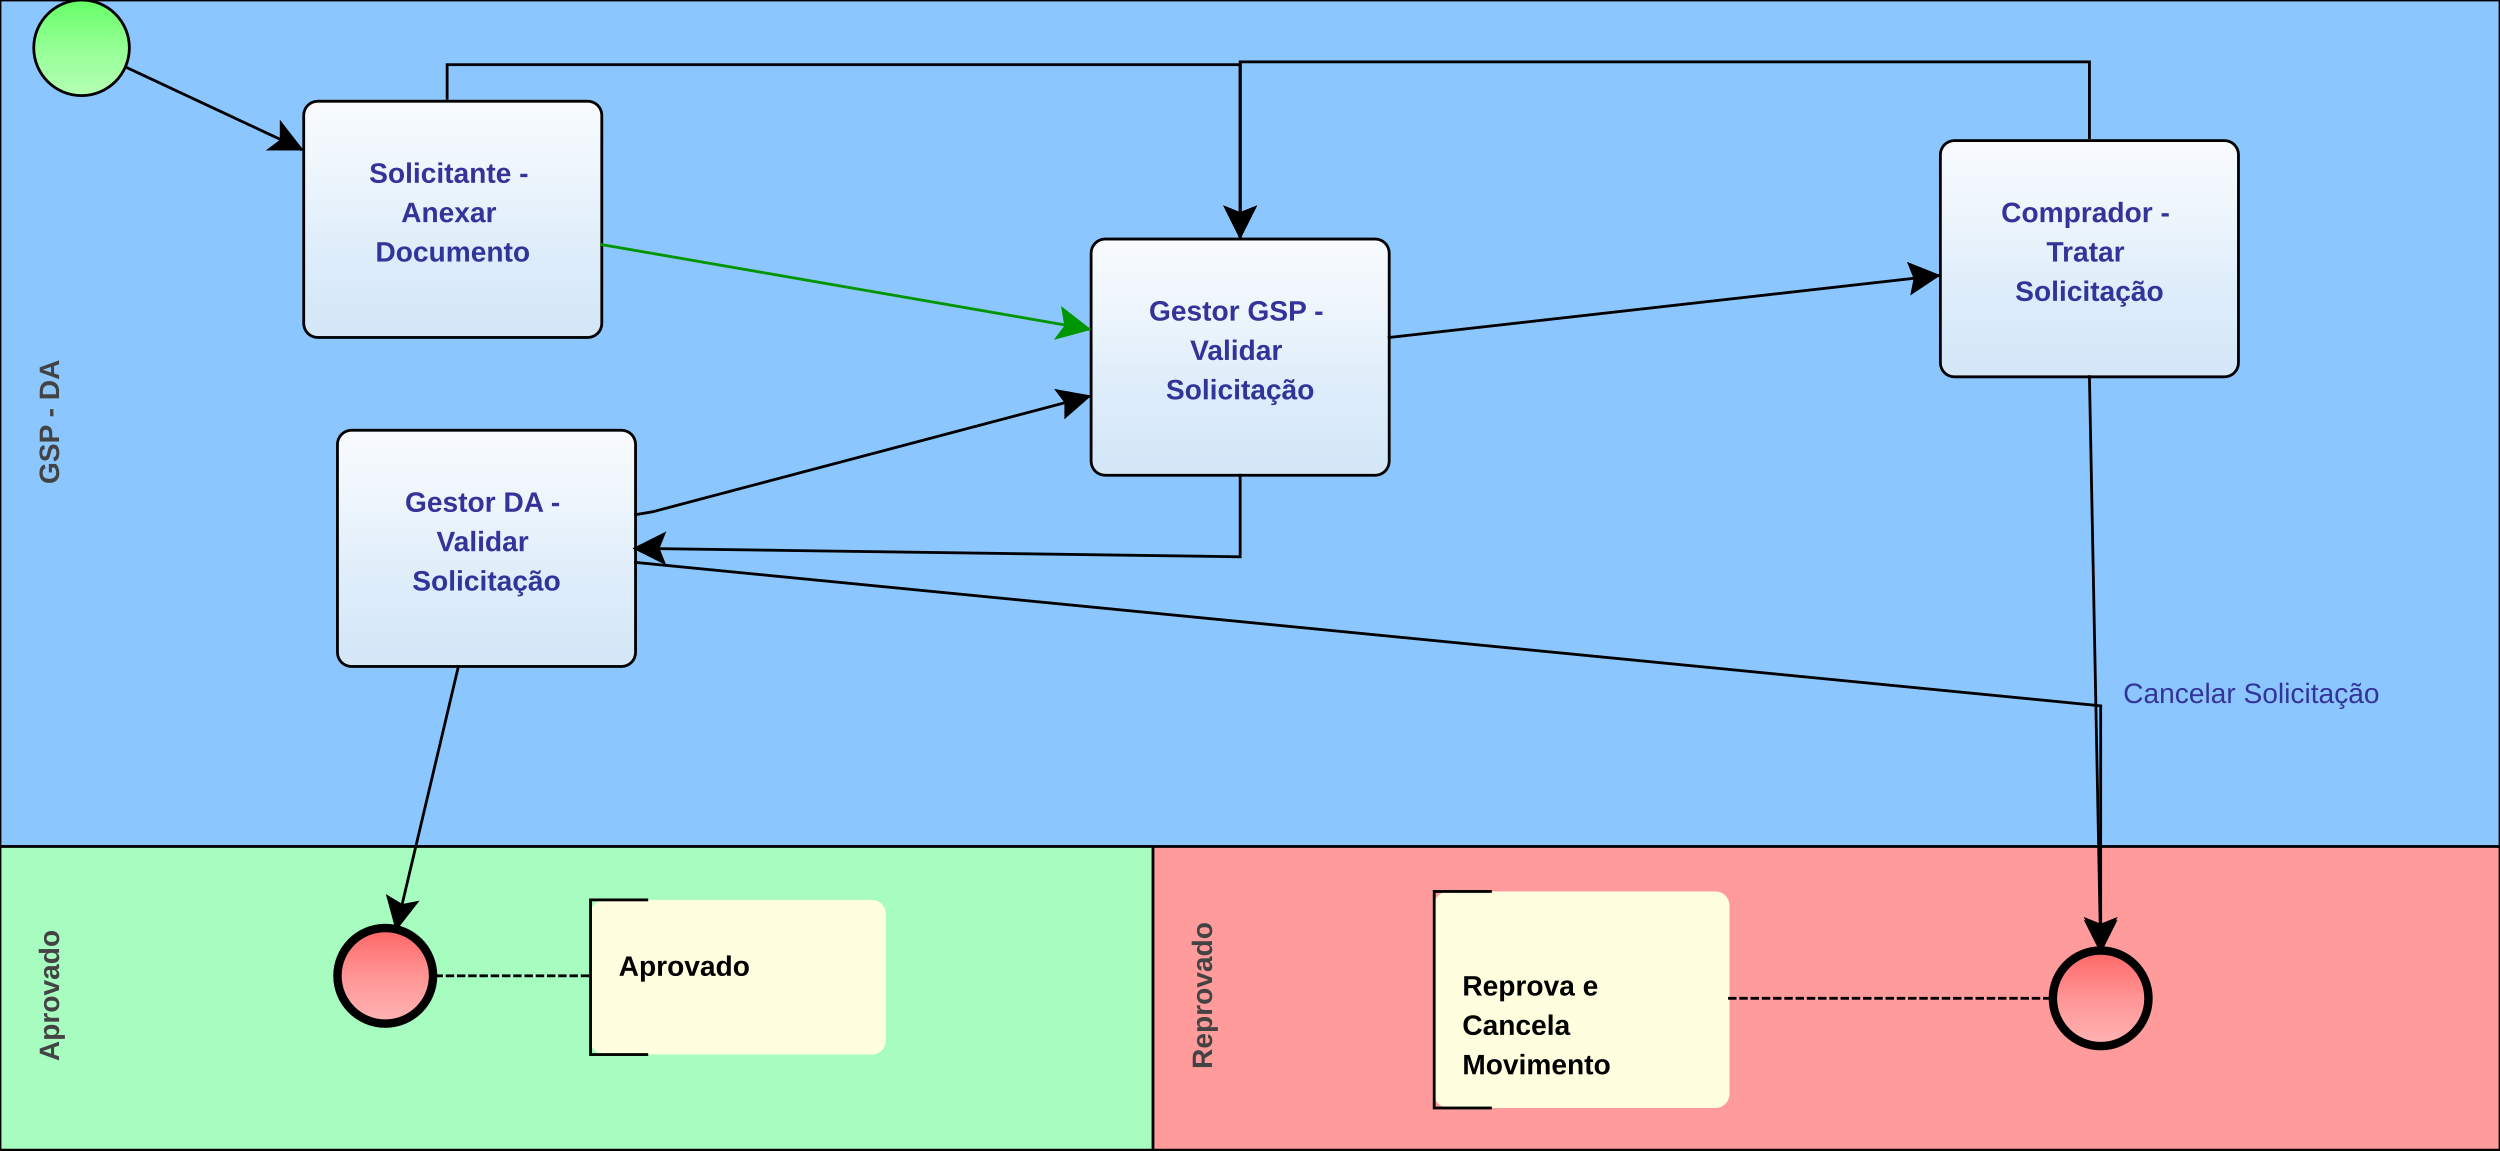
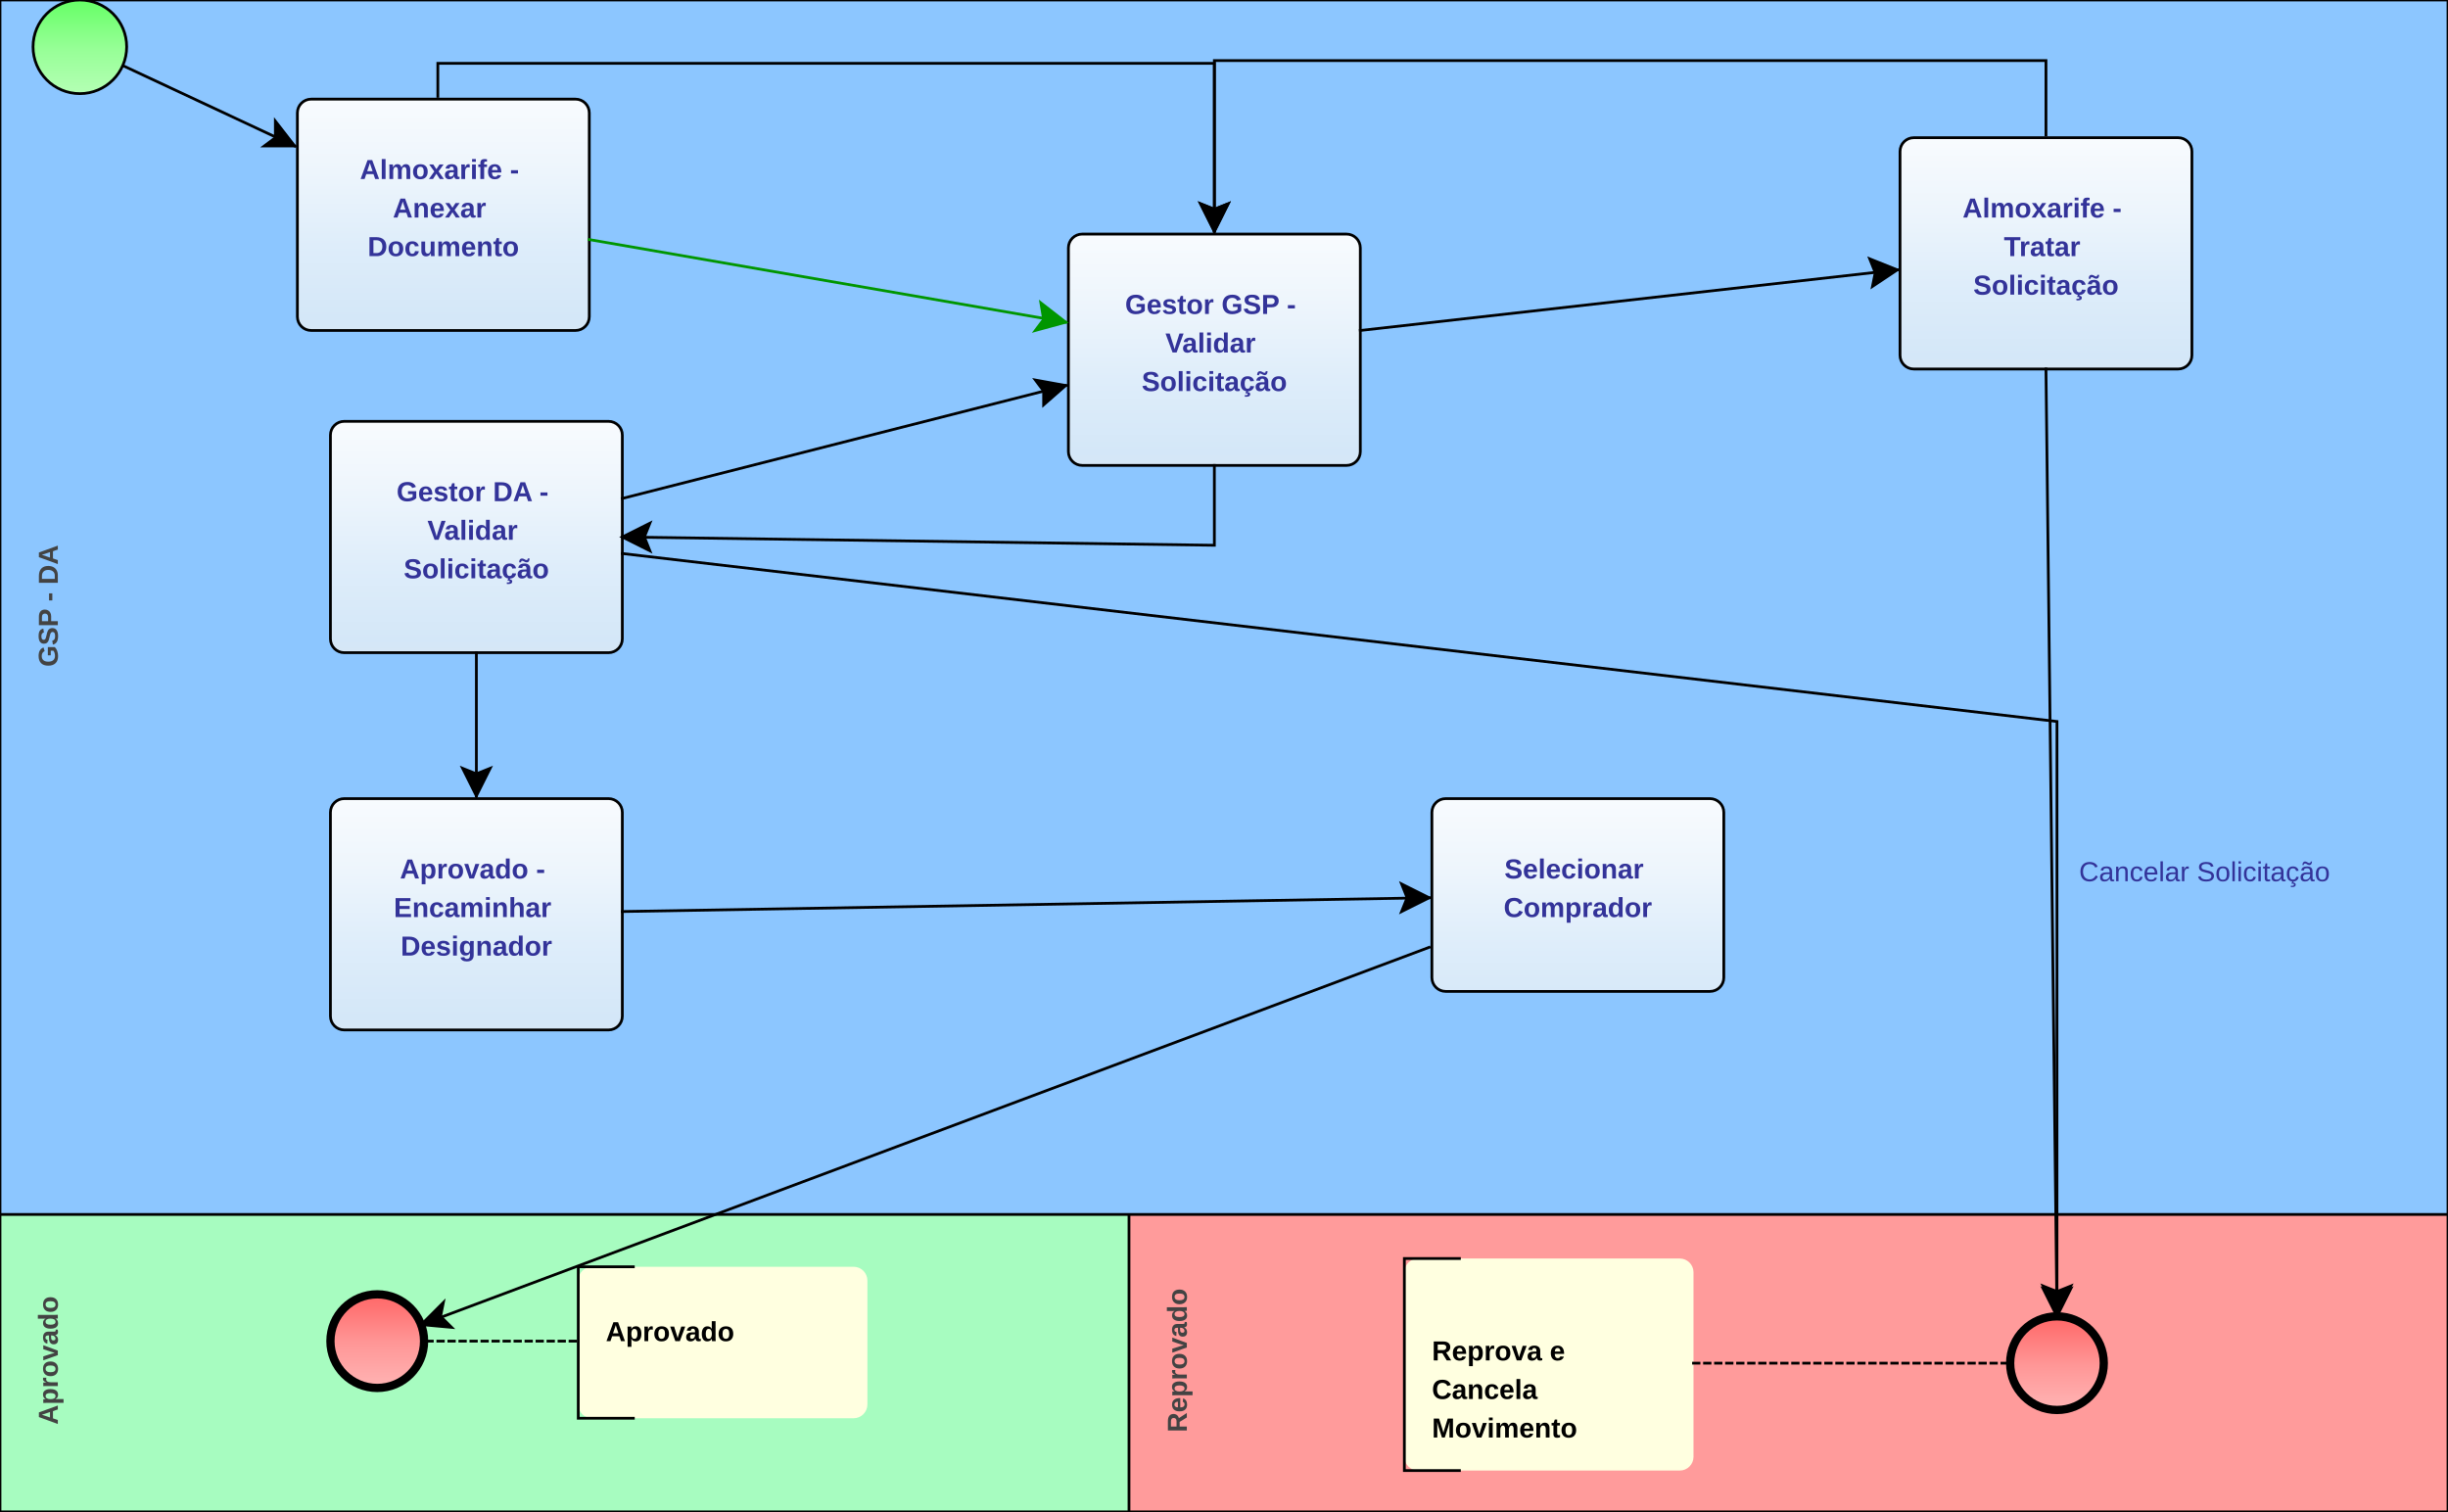
- <svg xmlns="http://www.w3.org/2000/svg" xmlns:xlink="http://www.w3.org/1999/xlink" style="stroke-dasharray:none; shape-rendering:auto; font-family:'Arial'; text-rendering:auto; fill-opacity:1; color-interpolation:auto; color-rendering:auto; font-size:12; fill:black; stroke:black; image-rendering:auto; stroke-miterlimit:10; stroke-linecap:square; stroke-linejoin:miter; font-style:normal; stroke-width:1; stroke-dashoffset:0; font-weight:normal; stroke-opacity:1;" contentScriptType="text/ecmascript" preserveAspectRatio="xMidYMid meet" zoomAndPan="magnify" version="1.0" contentStyleType="text/css" xml:xlink="http://www.w3.org/1999/xlink" width="889" height="409">
-   <rect x="0" y="300" width="411" height="109" ry="0" rx="0" style="stroke:#000000; fill:#A7FCC0" />
+ <svg xmlns="http://www.w3.org/2000/svg" xmlns:xlink="http://www.w3.org/1999/xlink" style="stroke-dasharray:none; shape-rendering:auto; font-family:'Arial'; text-rendering:auto; fill-opacity:1; color-interpolation:auto; color-rendering:auto; font-size:12; fill:black; stroke:black; image-rendering:auto; stroke-miterlimit:10; stroke-linecap:square; stroke-linejoin:miter; font-style:normal; stroke-width:1; stroke-dashoffset:0; font-weight:normal; stroke-opacity:1;" contentScriptType="text/ecmascript" preserveAspectRatio="xMidYMid meet" zoomAndPan="magnify" version="1.0" contentStyleType="text/css" xml:xlink="http://www.w3.org/1999/xlink" width="889" height="549">
+   <rect x="0" y="440" width="411" height="109" ry="0" rx="0" style="stroke:#000000; fill:#A7FCC0" />
  <g componentSequence="2">
-     <text x="-354" y="7" transform="rotate(270)" text-anchor="middle" style="font-weight:bold;font-size:10px;stroke:none; fill:#434343">
-       <tspan dy="14" x="-354">Aprovado</tspan>
-     </text>
-   </g>
-   <rect x="410" y="300" width="479" height="109" ry="0" rx="0" style="stroke:#000000; fill:#FF9B9B" />
+     <text x="-494" y="7" transform="rotate(270)" text-anchor="middle" style="font-weight:bold;font-size:10px;stroke:none; fill:#434343">
+       <tspan dy="14" x="-494">Aprovado</tspan>
+     </text>
+   </g>
+   <rect x="410" y="440" width="479" height="109" ry="0" rx="0" style="stroke:#000000; fill:#FF9B9B" />
  <g componentSequence="4">
-     <text x="-354" y="417" transform="rotate(270)" text-anchor="middle" style="font-weight:bold;font-size:10px;stroke:none; fill:#434343">
-       <tspan dy="14" x="-354">Reprovado</tspan>
-     </text>
-   </g>
-   <rect x="0" y="0" width="889" height="301" ry="0" rx="0" style="stroke:#000000; fill:#8CC6FF" />
+     <text x="-494" y="417" transform="rotate(270)" text-anchor="middle" style="font-weight:bold;font-size:10px;stroke:none; fill:#434343">
+       <tspan dy="14" x="-494">Reprovado</tspan>
+     </text>
+   </g>
+   <rect x="0" y="0" width="889" height="441" ry="0" rx="0" style="stroke:#000000; fill:#8CC6FF" />
  <g componentSequence="3">
-     <text x="-150" y="7" transform="rotate(270)" text-anchor="middle" style="font-weight:bold;font-size:10px;stroke:none; fill:#434343">
-       <tspan dy="14" x="-150">GSP - DA</tspan>
+     <text x="-220" y="7" transform="rotate(270)" text-anchor="middle" style="font-weight:bold;font-size:10px;stroke:none; fill:#434343">
+       <tspan dy="14" x="-220">GSP - DA</tspan>
    </text>
  </g>
  <g sequence="2">
-     <ellipse cx="29" cy="17" rx="17" ry="17" stroke-width="1" style="fill:url(#linearGradient66FF6696FF96B6FFB6_1987506492);" stroke="336633" />
+     <ellipse cx="29" cy="17" rx="17" ry="17" stroke-width="1" style="fill:url(#linearGradient66FF6696FF96B6FFB6_1430048054);" stroke="336633" />
  </g>
  <g sequence="8">
-     <ellipse cx="137" cy="347" rx="17" ry="17" stroke-width="3" style="fill:url(#linearGradientFF6666FF9696FFB6B6_2024870274);" stroke="993333" />
+     <ellipse cx="137" cy="487" rx="17" ry="17" stroke-width="3" style="fill:url(#linearGradientFF6666FF9696FFB6B6_1543186913);" stroke="993333" />
  </g>
  <g sequence="12">
-     <rect x="690" y="50" width="106" height="84" ry="5" rx="5" style="fill:url(#linearGradientF8FBFEEDF5FCDEEDFAD4E7F8E2E5E9_2089720396);" stroke="191970" />
+     <rect x="690" y="50" width="106" height="84" ry="5" rx="5" style="fill:url(#linearGradientF8FBFEEDF5FCDEEDFAD4E7F8E2E5E9_1606723142);" stroke="191970" />
  </g>
  <g componentSequence="12">
    <text x="743" y="65" text-anchor="middle" style="font-weight:bold;font-size:10px;stroke:none; fill:#333399">
-       <tspan dy="14" x="743">Comprador -</tspan>
+       <tspan dy="14" x="743">Almoxarife -</tspan>
      <tspan dy="14" x="743">Tratar</tspan>
      <tspan dy="14" x="743">Solicitação</tspan>
    </text>
  </g>
  <g sequence="16">
-     <ellipse cx="747" cy="355" rx="17" ry="17" stroke-width="3" style="fill:url(#linearGradientFF6666FF9696FFB6B6_965483449);" stroke="993333" />
+     <ellipse cx="747" cy="495" rx="17" ry="17" stroke-width="3" style="fill:url(#linearGradientFF6666FF9696FFB6B6_449192922);" stroke="993333" />
  </g>
  <g sequence="36">
-     <rect x="120" y="153" width="106" height="84" ry="5" rx="5" style="fill:url(#linearGradientF8FBFEEDF5FCDEEDFAD4E7F8E2E5E9_2016604837);" stroke="191970" />
+     <rect x="120" y="153" width="106" height="84" ry="5" rx="5" style="fill:url(#linearGradientF8FBFEEDF5FCDEEDFAD4E7F8E2E5E9_698353865);" stroke="191970" />
  </g>
  <g componentSequence="36">
    <text x="173" y="168" text-anchor="middle" style="font-weight:bold;font-size:10px;stroke:none; fill:#333399">
      <tspan dy="14" x="173">Gestor DA -</tspan>
      <tspan dy="14" x="173">Validar</tspan>
      <tspan dy="14" x="173">Solicitação</tspan>
    </text>
  </g>
  <g sequence="55">
-     <rect x="388" y="85" width="106" height="84" ry="5" rx="5" style="fill:url(#linearGradientF8FBFEEDF5FCDEEDFAD4E7F8E2E5E9_150978848);" stroke="191970" />
+     <rect x="388" y="85" width="106" height="84" ry="5" rx="5" style="fill:url(#linearGradientF8FBFEEDF5FCDEEDFAD4E7F8E2E5E9_731289661);" stroke="191970" />
  </g>
  <g componentSequence="55">
    <text x="441" y="100" text-anchor="middle" style="font-weight:bold;font-size:10px;stroke:none; fill:#333399">
      <tspan dy="14" x="441">Gestor GSP -</tspan>
      <tspan dy="14" x="441">Validar</tspan>
      <tspan dy="14" x="441">Solicitação</tspan>
    </text>
  </g>
  <g sequence="105">
-     <rect x="108" y="36" width="106" height="84" ry="5" rx="5" style="fill:url(#linearGradientF8FBFEEDF5FCDEEDFAD4E7F8E2E5E9_11237001);" stroke="191970" />
+     <rect x="108" y="36" width="106" height="84" ry="5" rx="5" style="fill:url(#linearGradientF8FBFEEDF5FCDEEDFAD4E7F8E2E5E9_1360719263);" stroke="191970" />
  </g>
  <g componentSequence="105">
    <text x="161" y="51" text-anchor="middle" style="font-weight:bold;font-size:10px;stroke:none; fill:#333399">
-       <tspan dy="14" x="161">Solicitante -</tspan>
+       <tspan dy="14" x="161">Almoxarife -</tspan>
      <tspan dy="14" x="161">Anexar</tspan>
      <tspan dy="14" x="161">Documento</tspan>
    </text>
  </g>
-   <rect x="210" y="320" width="105" height="55" ry="5" rx="5" style="stroke:none; fill:#FFFFE0" />
+   <rect x="210" y="460" width="105" height="55" ry="5" rx="5" style="stroke:none; fill:#FFFFE0" />
  <g componentSequence="26">
-     <text x="220" y="333" text-anchor="left" style="font-weight:bold;font-size:10px;stroke:none; fill:#000000">
+     <text x="220" y="473" text-anchor="left" style="font-weight:bold;font-size:10px;stroke:none; fill:#000000">
      <tspan dy="14" x="220">Aprovado</tspan>
    </text>
  </g>
-   <path style="fill:none; stroke-width:1; stroke:#000000;" d="M230.0 320.0 L210.0 320.0 L210.0 375.0 L230.0 375.0" />
-   <rect x="510" y="317" width="105" height="77" ry="5" rx="5" style="stroke:none; fill:#FFFFE0" />
+   <path style="fill:none; stroke-width:1; stroke:#000000;" d="M230.0 460.0 L210.0 460.0 L210.0 515.0 L230.0 515.0" />
+   <rect x="510" y="457" width="105" height="77" ry="5" rx="5" style="stroke:none; fill:#FFFFE0" />
  <g componentSequence="30">
-     <text x="520" y="340" text-anchor="left" style="font-weight:bold;font-size:10px;stroke:none; fill:#000000">
+     <text x="520" y="480" text-anchor="left" style="font-weight:bold;font-size:10px;stroke:none; fill:#000000">
      <tspan dy="14" x="520">Reprova e</tspan>
      <tspan dy="14" x="520">Cancela</tspan>
      <tspan dy="14" x="520">Movimento</tspan>
    </text>
  </g>
-   <path style="fill:none; stroke-width:1; stroke:#000000;" d="M530.0 317.0 L510.0 317.0 L510.0 394.0 L530.0 394.0" />
+   <path style="fill:none; stroke-width:1; stroke:#000000;" d="M530.0 457.0 L510.0 457.0 L510.0 534.0 L530.0 534.0" />
+   <g sequence="109">
+     <rect x="120" y="290" width="106" height="84" ry="5" rx="5" style="fill:url(#linearGradientF8FBFEEDF5FCDEEDFAD4E7F8E2E5E9_2062146709);" stroke="191970" />
+   </g>
+   <g componentSequence="109">
+     <text x="173" y="305" text-anchor="middle" style="font-weight:bold;font-size:10px;stroke:none; fill:#333399">
+       <tspan dy="14" x="173">Aprovado -</tspan>
+       <tspan dy="14" x="173">Encaminhar</tspan>
+       <tspan dy="14" x="173">Designador</tspan>
+     </text>
+   </g>
+   <g sequence="110">
+     <rect x="520" y="290" width="106" height="70" ry="5" rx="5" style="fill:url(#linearGradientF8FBFEEDF5FCDEEDFAD4E7F8E2E5E9_1395025217);" stroke="191970" />
+   </g>
+   <g componentSequence="110">
+     <text x="573" y="305" text-anchor="middle" style="font-weight:bold;font-size:10px;stroke:none; fill:#333399">
+       <tspan dy="14" x="573">Selecionar</tspan>
+       <tspan dy="14" x="573">Comprador</tspan>
+     </text>
+   </g>
  <g componentSequence="37">
    <text x="358" y="197" style="font-size:10px;font-weight:none;stroke:none; fill:#333399" text-anchor="left" />
  </g>
  <g componentSequence="39">
-     <text x="755" y="236" style="font-size:10px;font-weight:none;stroke:none; fill:#333399" text-anchor="left">
+     <text x="755" y="306" style="font-size:10px;font-weight:none;stroke:none; fill:#333399" text-anchor="left">
      <tspan dy="14" x="755">Cancelar Solicitação</tspan>
    </text>
  </g>
  <g componentSequence="50">
    <text x="585" y="22" style="font-size:10px;font-weight:none;stroke:none; fill:#333399" text-anchor="left" />
  </g>
  <g componentSequence="57">
    <text x="87" y="39" style="font-size:10px;font-weight:none;stroke:none; fill:#333399" text-anchor="left" />
  </g>
  <g componentSequence="58">
    <text x="311" y="102" style="font-size:10px;font-weight:none;stroke:none; fill:#333399" text-anchor="left" />
  </g>
  <g componentSequence="59">
    <text x="335" y="23" style="font-size:10px;font-weight:none;stroke:none; fill:#333399" text-anchor="left" />
  </g>
  <g componentSequence="97">
    <text x="602" y="109" style="font-size:10px;font-weight:none;stroke:none; fill:#333399" text-anchor="left" />
  </g>
  <g componentSequence="27">
-     <text x="192" y="347" style="font-size:10px;font-weight:none;stroke:none; fill:#333399" text-anchor="left" />
+     <text x="192" y="487" style="font-size:10px;font-weight:none;stroke:none; fill:#333399" text-anchor="left" />
  </g>
  <g componentSequence="31">
-     <text x="682" y="355" style="font-size:10px;font-weight:none;stroke:none; fill:#333399" text-anchor="left" />
-   </g>
-   <g componentSequence="106">
-     <text x="162" y="283" style="font-size:10px;font-weight:none;stroke:none; fill:#333399" text-anchor="left" />
-   </g>
-   <g componentSequence="107">
-     <text x="317" y="162" style="font-size:10px;font-weight:none;stroke:none; fill:#333399" text-anchor="left" />
-   </g>
-   <g componentSequence="108">
-     <text x="539" y="230" style="font-size:10px;font-weight:none;stroke:none; fill:#333399" text-anchor="left" />
+     <text x="682" y="495" style="font-size:10px;font-weight:none;stroke:none; fill:#333399" text-anchor="left" />
+   </g>
+   <g componentSequence="111">
+     <text x="383" y="329" style="font-size:10px;font-weight:none;stroke:none; fill:#333399" text-anchor="left" />
+   </g>
+   <g componentSequence="112">
+     <text x="347" y="412" style="font-size:10px;font-weight:none;stroke:none; fill:#333399" text-anchor="left" />
+   </g>
+   <g componentSequence="113">
+     <text x="183" y="263" style="font-size:10px;font-weight:none;stroke:none; fill:#333399" text-anchor="left" />
+   </g>
+   <g componentSequence="114">
+     <text x="317" y="161" style="font-size:10px;font-weight:none;stroke:none; fill:#333399" text-anchor="left" />
+   </g>
+   <g componentSequence="115">
+     <text x="603" y="244" style="font-size:10px;font-weight:none;stroke:none; fill:#333399" text-anchor="left" />
  </g>
  <path style="fill:none; stroke:#000000;stroke-width:1" d="M45.0 24.0 L107.0 53.0" />
  <polygon style="fill:#000000; stroke:#000000;" points=" 100 44 107 53 96 53 100 50" />
-   <path style="fill:none; stroke:#000000;stroke-dasharray:2" d="M209.0 347.0 L155.0 347.0" />
-   <path style="fill:none; stroke:#000000;stroke-width:1" d="M163.0 237.0 L141.0 330.0" />
-   <polygon style="fill:#000000; stroke:#000000;" points=" 148 321 141 330 138 319 143 322" />
-   <path style="fill:none; stroke:#000000;stroke-width:1" d="M743.0 134.0 L747.0 338.0" />
-   <polygon style="fill:#000000; stroke:#000000;" points=" 752 328 747 338 742 328 747 330" />
+   <path style="fill:none; stroke:#000000;stroke-dasharray:2" d="M209.0 487.0 L155.0 487.0" />
+   <path style="fill:none; stroke:#000000;stroke-width:1" d="M519.0 344.0 L153.0 481.0" />
+   <polygon style="fill:#000000; stroke:#000000;" points=" 164 482 153 481 161 473 160 478" />
+   <path style="fill:none; stroke:#000000;stroke-width:1" d="M743.0 134.0 L747.0 478.0" />
+   <polygon style="fill:#000000; stroke:#000000;" points=" 752 468 747 478 742 468 747 470" />
  <path style="fill:none; stroke:#000000;stroke-width:1" d="M743.0 49.0 L743.0 22.0 L441.0 22.0 L441.0 84.0" />
  <polygon style="fill:#000000; stroke:#000000;" points=" 446 74 441 84 436 74 441 76" />
  <path style="fill:none; stroke:#000000;stroke-width:1" d="M494.0 120.0 L689.0 98.0" />
  <polygon style="fill:#000000; stroke:#000000;" points=" 679 94 689 98 680 104 681 99" />
-   <path style="fill:none; stroke:#000000;stroke-dasharray:2" d="M615.0 355.0 L729.0 355.0" />
-   <path style="fill:none; stroke:#000000;stroke-width:1" d="M226.0 200.0 L747.0 251.0 L747.0 337.0" />
-   <polygon style="fill:#000000; stroke:#000000;" points=" 752 327 747 337 742 327 747 329" />
-   <path style="fill:none; stroke:#000000;stroke-width:1" d="M226.0 183.0 L232.0 182.0 L387.0 141.0" />
-   <polygon style="fill:#000000; stroke:#000000;" points=" 376 139 387 141 379 148 379 143" />
+   <path style="fill:none; stroke:#000000;stroke-dasharray:2" d="M615.0 495.0 L729.0 495.0" />
+   <path style="fill:none; stroke:#000000;stroke-width:1" d="M226.0 201.0 L747.0 262.0 L747.0 477.0" />
+   <polygon style="fill:#000000; stroke:#000000;" points=" 752 467 747 477 742 467 747 469" />
+   <path style="fill:none; stroke:#000000;stroke-width:1" d="M173.0 237.0 L173.0 289.0" />
+   <polygon style="fill:#000000; stroke:#000000;" points=" 178 279 173 289 168 279 173 281" />
+   <path style="fill:none; stroke:#000000;stroke-width:1" d="M226.0 181.0 L387.0 140.0" />
+   <polygon style="fill:#000000; stroke:#000000;" points=" 376 138 387 140 379 147 379 142" />
  <path style="fill:none; stroke:#000000;stroke-width:1" d="M441.0 169.0 L441.0 198.0 L226.0 195.0" />
  <polygon style="fill:#000000; stroke:#000000;" points=" 236 200 226 195 236 190 234 195" />
  <path style="fill:none; stroke:#009600;stroke-width:1" d="M214.0 87.0 L387.0 117.0" />
  <polygon style="fill:#009600; stroke:#009600;" points=" 378 110 387 117 376 120 379 116" />
  <path style="fill:none; stroke:#000000;stroke-width:1" d="M159.0 35.0 L159.0 23.0 L244.0 23.0 L441.0 23.0 L441.0 84.0" />
  <polygon style="fill:#000000; stroke:#000000;" points=" 446 74 441 84 436 74 441 76" />
+   <path style="fill:none; stroke:#000000;stroke-width:1" d="M226.0 331.0 L519.0 326.0" />
+   <polygon style="fill:#000000; stroke:#000000;" points=" 509 321 519 326 509 331 511 326" />
  <defs>
-     <linearGradient xlink:href="#linearGradient66FF6696FF96B6FFB6" id="linearGradient66FF6696FF96B6FFB6_1987506492" x1="0" y1="0.0" x2="0" y2="35.0" gradientUnits="userSpaceOnUse" xlink:type="simple" xlink:actuate="onLoad" xlink:show="other" />
+     <linearGradient xlink:href="#linearGradient66FF6696FF96B6FFB6" id="linearGradient66FF6696FF96B6FFB6_1430048054" x1="0" y1="0.0" x2="0" y2="35.0" gradientUnits="userSpaceOnUse" xlink:type="simple" xlink:actuate="onLoad" xlink:show="other" />
    <linearGradient id="linearGradient66FF6696FF96B6FFB6">
      <stop style="stop-color:#66FF66;stop-opacity:1;" offset="0.0" id="stop66FF66" />
      <stop style="stop-color:#96FF96;stop-opacity:1;" offset="0.5" id="stop96FF96" />
      <stop style="stop-color:#B6FFB6;stop-opacity:1;" offset="1.0" id="stopB6FFB6" />
    </linearGradient>
-     <linearGradient xlink:href="#linearGradientFF6666FF9696FFB6B6" id="linearGradientFF6666FF9696FFB6B6_2024870274" x1="0" y1="330.0" x2="0" y2="365.0" gradientUnits="userSpaceOnUse" xlink:type="simple" xlink:actuate="onLoad" xlink:show="other" />
+     <linearGradient xlink:href="#linearGradientFF6666FF9696FFB6B6" id="linearGradientFF6666FF9696FFB6B6_1543186913" x1="0" y1="470.0" x2="0" y2="505.0" gradientUnits="userSpaceOnUse" xlink:type="simple" xlink:actuate="onLoad" xlink:show="other" />
    <linearGradient id="linearGradientFF6666FF9696FFB6B6">
      <stop style="stop-color:#FF6666;stop-opacity:1;" offset="0.0" id="stopFF6666" />
      <stop style="stop-color:#FF9696;stop-opacity:1;" offset="0.5" id="stopFF9696" />
      <stop style="stop-color:#FFB6B6;stop-opacity:1;" offset="1.0" id="stopFFB6B6" />
    </linearGradient>
-     <linearGradient xlink:href="#linearGradientF8FBFEEDF5FCDEEDFAD4E7F8E2E5E9" id="linearGradientF8FBFEEDF5FCDEEDFAD4E7F8E2E5E9_2089720396" x1="0" y1="50.0" x2="0" y2="156.0" gradientUnits="userSpaceOnUse" xlink:type="simple" xlink:actuate="onLoad" xlink:show="other" />
+     <linearGradient xlink:href="#linearGradientF8FBFEEDF5FCDEEDFAD4E7F8E2E5E9" id="linearGradientF8FBFEEDF5FCDEEDFAD4E7F8E2E5E9_1606723142" x1="0" y1="50.0" x2="0" y2="156.0" gradientUnits="userSpaceOnUse" xlink:type="simple" xlink:actuate="onLoad" xlink:show="other" />
    <linearGradient id="linearGradientF8FBFEEDF5FCDEEDFAD4E7F8E2E5E9">
      <stop style="stop-color:#F8FBFE;stop-opacity:1;" offset="0.0" id="stopF8FBFE" />
      <stop style="stop-color:#EDF5FC;stop-opacity:1;" offset="0.25" id="stopEDF5FC" />
      <stop style="stop-color:#DEEDFA;stop-opacity:1;" offset="0.5" id="stopDEEDFA" />
      <stop style="stop-color:#D4E7F8;stop-opacity:1;" offset="0.75" id="stopD4E7F8" />
      <stop style="stop-color:#E2E5E9;stop-opacity:1;" offset="1.0" id="stopE2E5E9" />
    </linearGradient>
-     <linearGradient xlink:href="#linearGradientFF6666FF9696FFB6B6" id="linearGradientFF6666FF9696FFB6B6_965483449" x1="0" y1="338.0" x2="0" y2="373.0" gradientUnits="userSpaceOnUse" xlink:type="simple" xlink:actuate="onLoad" xlink:show="other" />
-     <linearGradient xlink:href="#linearGradientF8FBFEEDF5FCDEEDFAD4E7F8E2E5E9" id="linearGradientF8FBFEEDF5FCDEEDFAD4E7F8E2E5E9_2016604837" x1="0" y1="153.0" x2="0" y2="259.0" gradientUnits="userSpaceOnUse" xlink:type="simple" xlink:actuate="onLoad" xlink:show="other" />
-     <linearGradient xlink:href="#linearGradientF8FBFEEDF5FCDEEDFAD4E7F8E2E5E9" id="linearGradientF8FBFEEDF5FCDEEDFAD4E7F8E2E5E9_150978848" x1="0" y1="85.0" x2="0" y2="191.0" gradientUnits="userSpaceOnUse" xlink:type="simple" xlink:actuate="onLoad" xlink:show="other" />
-     <linearGradient xlink:href="#linearGradientF8FBFEEDF5FCDEEDFAD4E7F8E2E5E9" id="linearGradientF8FBFEEDF5FCDEEDFAD4E7F8E2E5E9_11237001" x1="0" y1="36.0" x2="0" y2="142.0" gradientUnits="userSpaceOnUse" xlink:type="simple" xlink:actuate="onLoad" xlink:show="other" />
+     <linearGradient xlink:href="#linearGradientFF6666FF9696FFB6B6" id="linearGradientFF6666FF9696FFB6B6_449192922" x1="0" y1="478.0" x2="0" y2="513.0" gradientUnits="userSpaceOnUse" xlink:type="simple" xlink:actuate="onLoad" xlink:show="other" />
+     <linearGradient xlink:href="#linearGradientF8FBFEEDF5FCDEEDFAD4E7F8E2E5E9" id="linearGradientF8FBFEEDF5FCDEEDFAD4E7F8E2E5E9_698353865" x1="0" y1="153.0" x2="0" y2="259.0" gradientUnits="userSpaceOnUse" xlink:type="simple" xlink:actuate="onLoad" xlink:show="other" />
+     <linearGradient xlink:href="#linearGradientF8FBFEEDF5FCDEEDFAD4E7F8E2E5E9" id="linearGradientF8FBFEEDF5FCDEEDFAD4E7F8E2E5E9_731289661" x1="0" y1="85.0" x2="0" y2="191.0" gradientUnits="userSpaceOnUse" xlink:type="simple" xlink:actuate="onLoad" xlink:show="other" />
+     <linearGradient xlink:href="#linearGradientF8FBFEEDF5FCDEEDFAD4E7F8E2E5E9" id="linearGradientF8FBFEEDF5FCDEEDFAD4E7F8E2E5E9_1360719263" x1="0" y1="36.0" x2="0" y2="142.0" gradientUnits="userSpaceOnUse" xlink:type="simple" xlink:actuate="onLoad" xlink:show="other" />
+     <linearGradient xlink:href="#linearGradientF8FBFEEDF5FCDEEDFAD4E7F8E2E5E9" id="linearGradientF8FBFEEDF5FCDEEDFAD4E7F8E2E5E9_2062146709" x1="0" y1="290.0" x2="0" y2="396.0" gradientUnits="userSpaceOnUse" xlink:type="simple" xlink:actuate="onLoad" xlink:show="other" />
+     <linearGradient xlink:href="#linearGradientF8FBFEEDF5FCDEEDFAD4E7F8E2E5E9" id="linearGradientF8FBFEEDF5FCDEEDFAD4E7F8E2E5E9_1395025217" x1="0" y1="290.0" x2="0" y2="396.0" gradientUnits="userSpaceOnUse" xlink:type="simple" xlink:actuate="onLoad" xlink:show="other" />
  </defs>
</svg>
